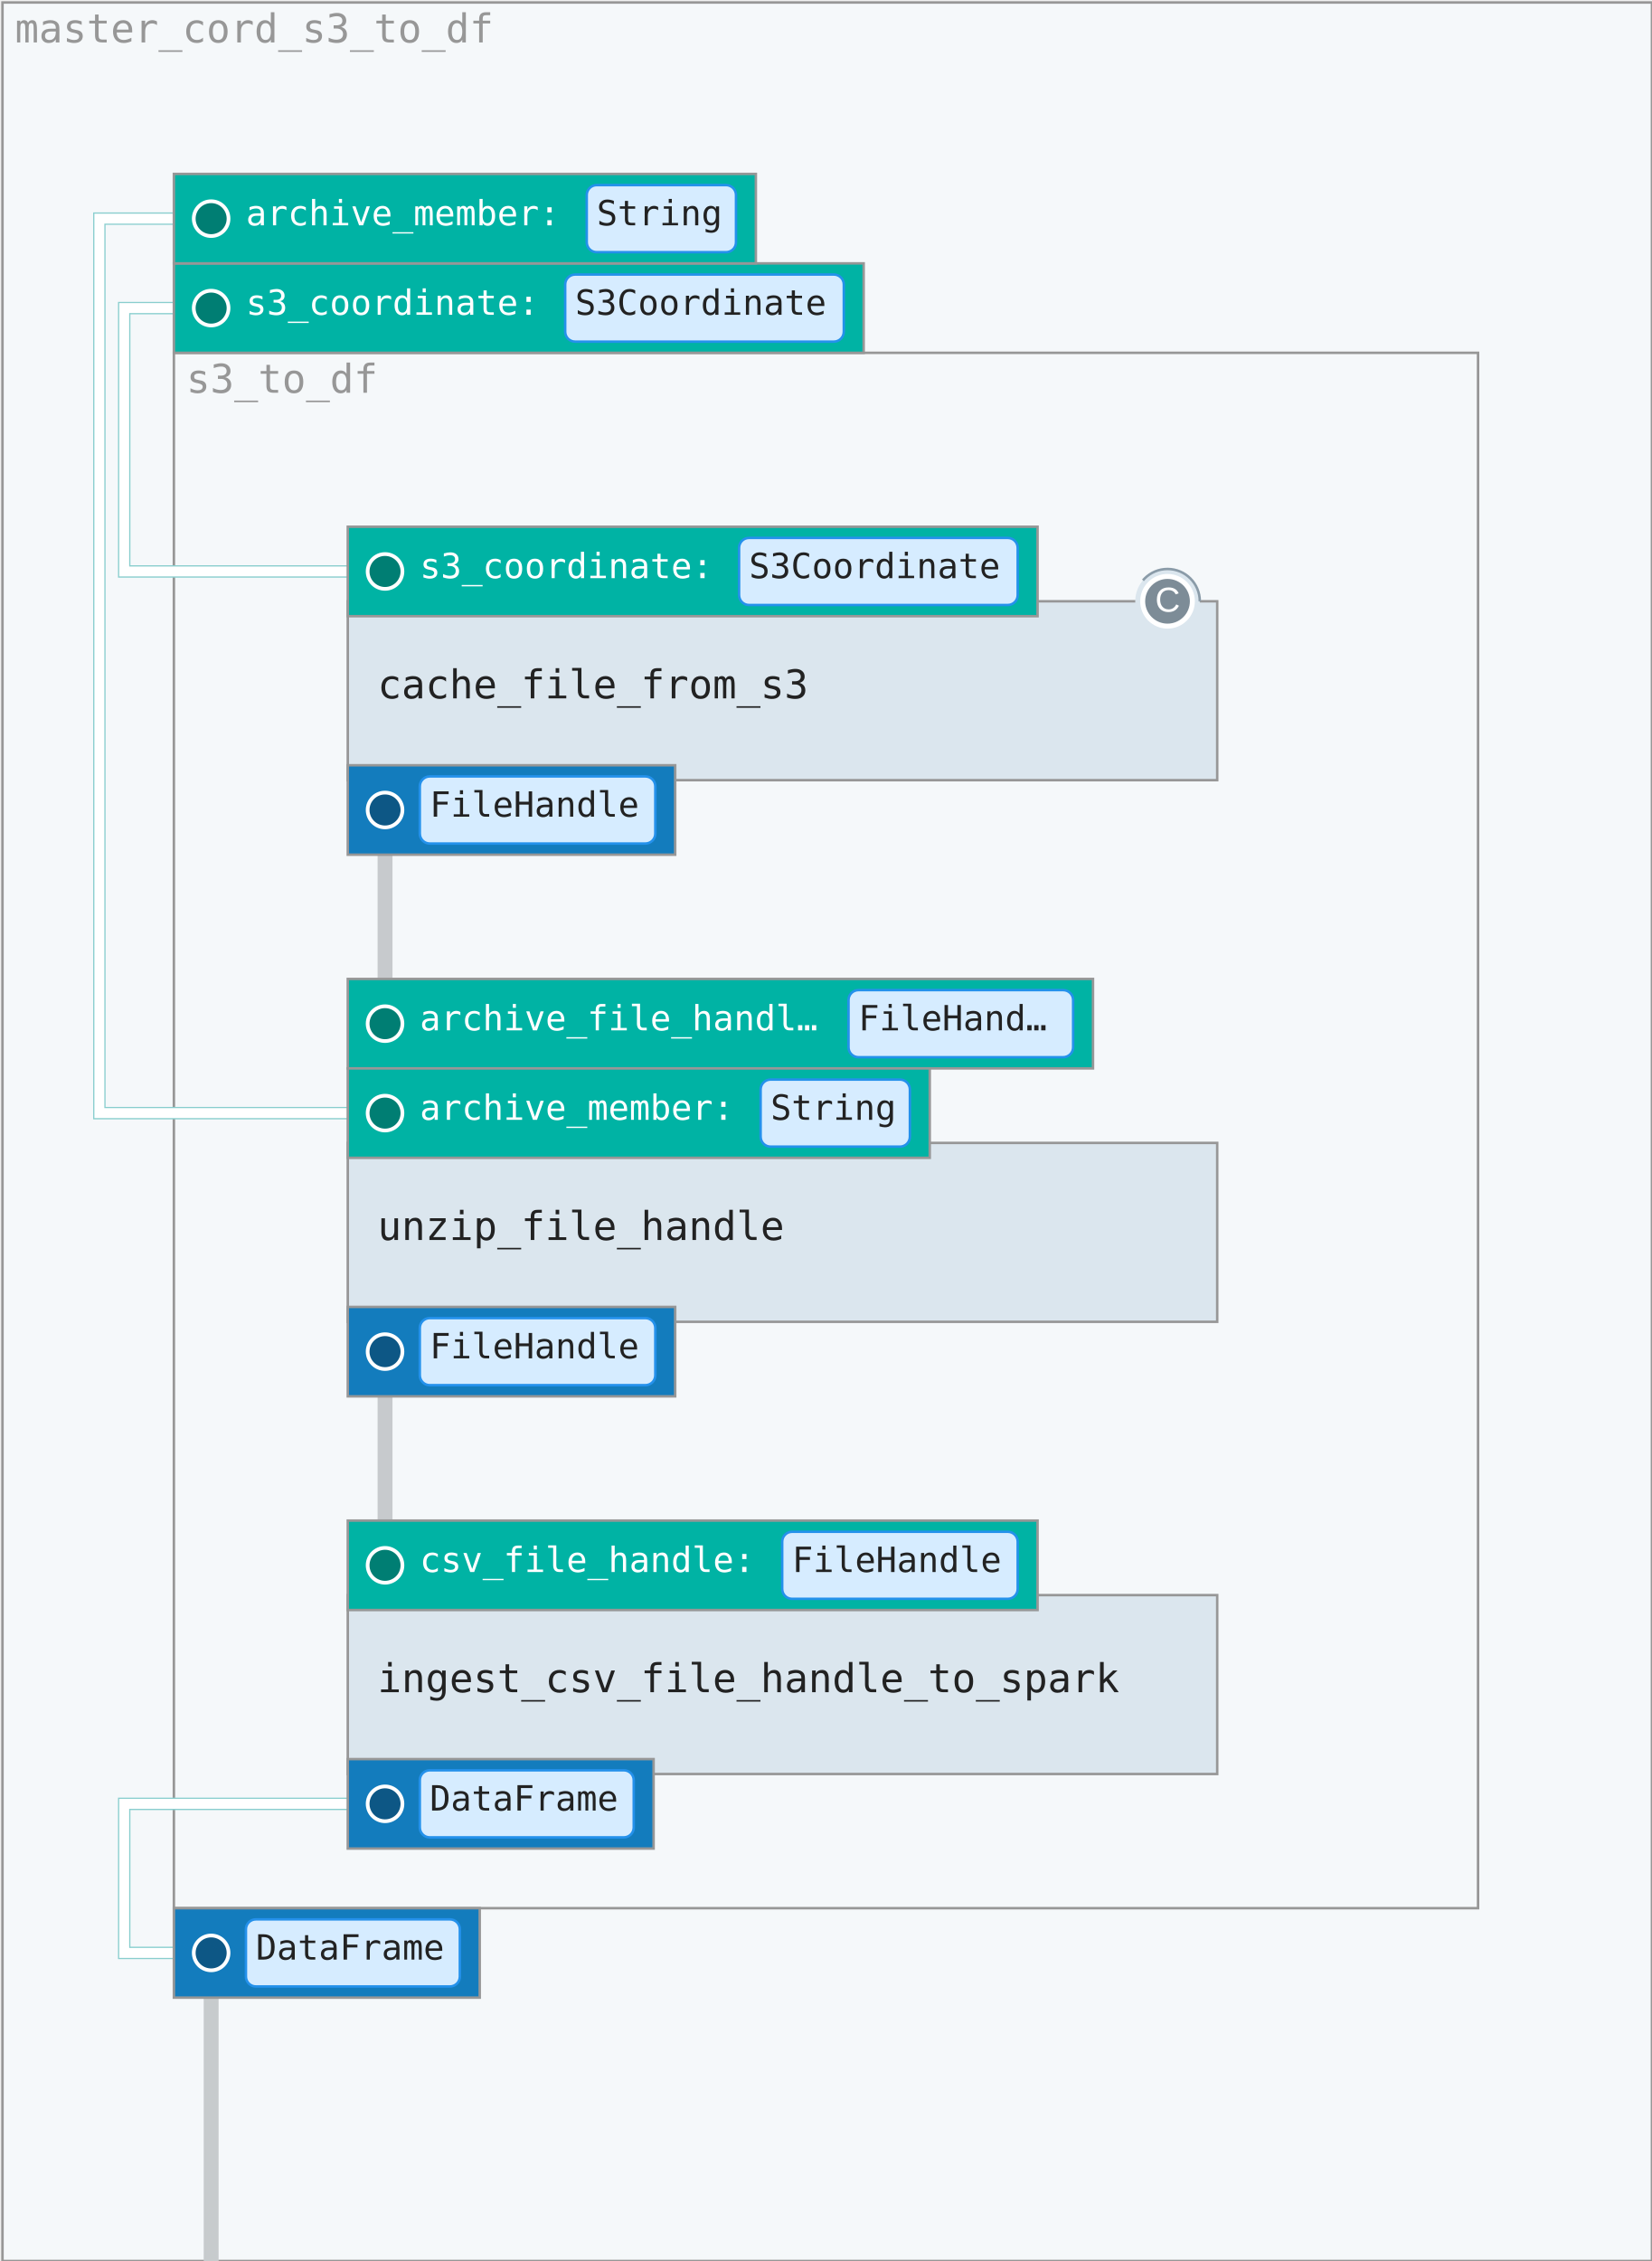
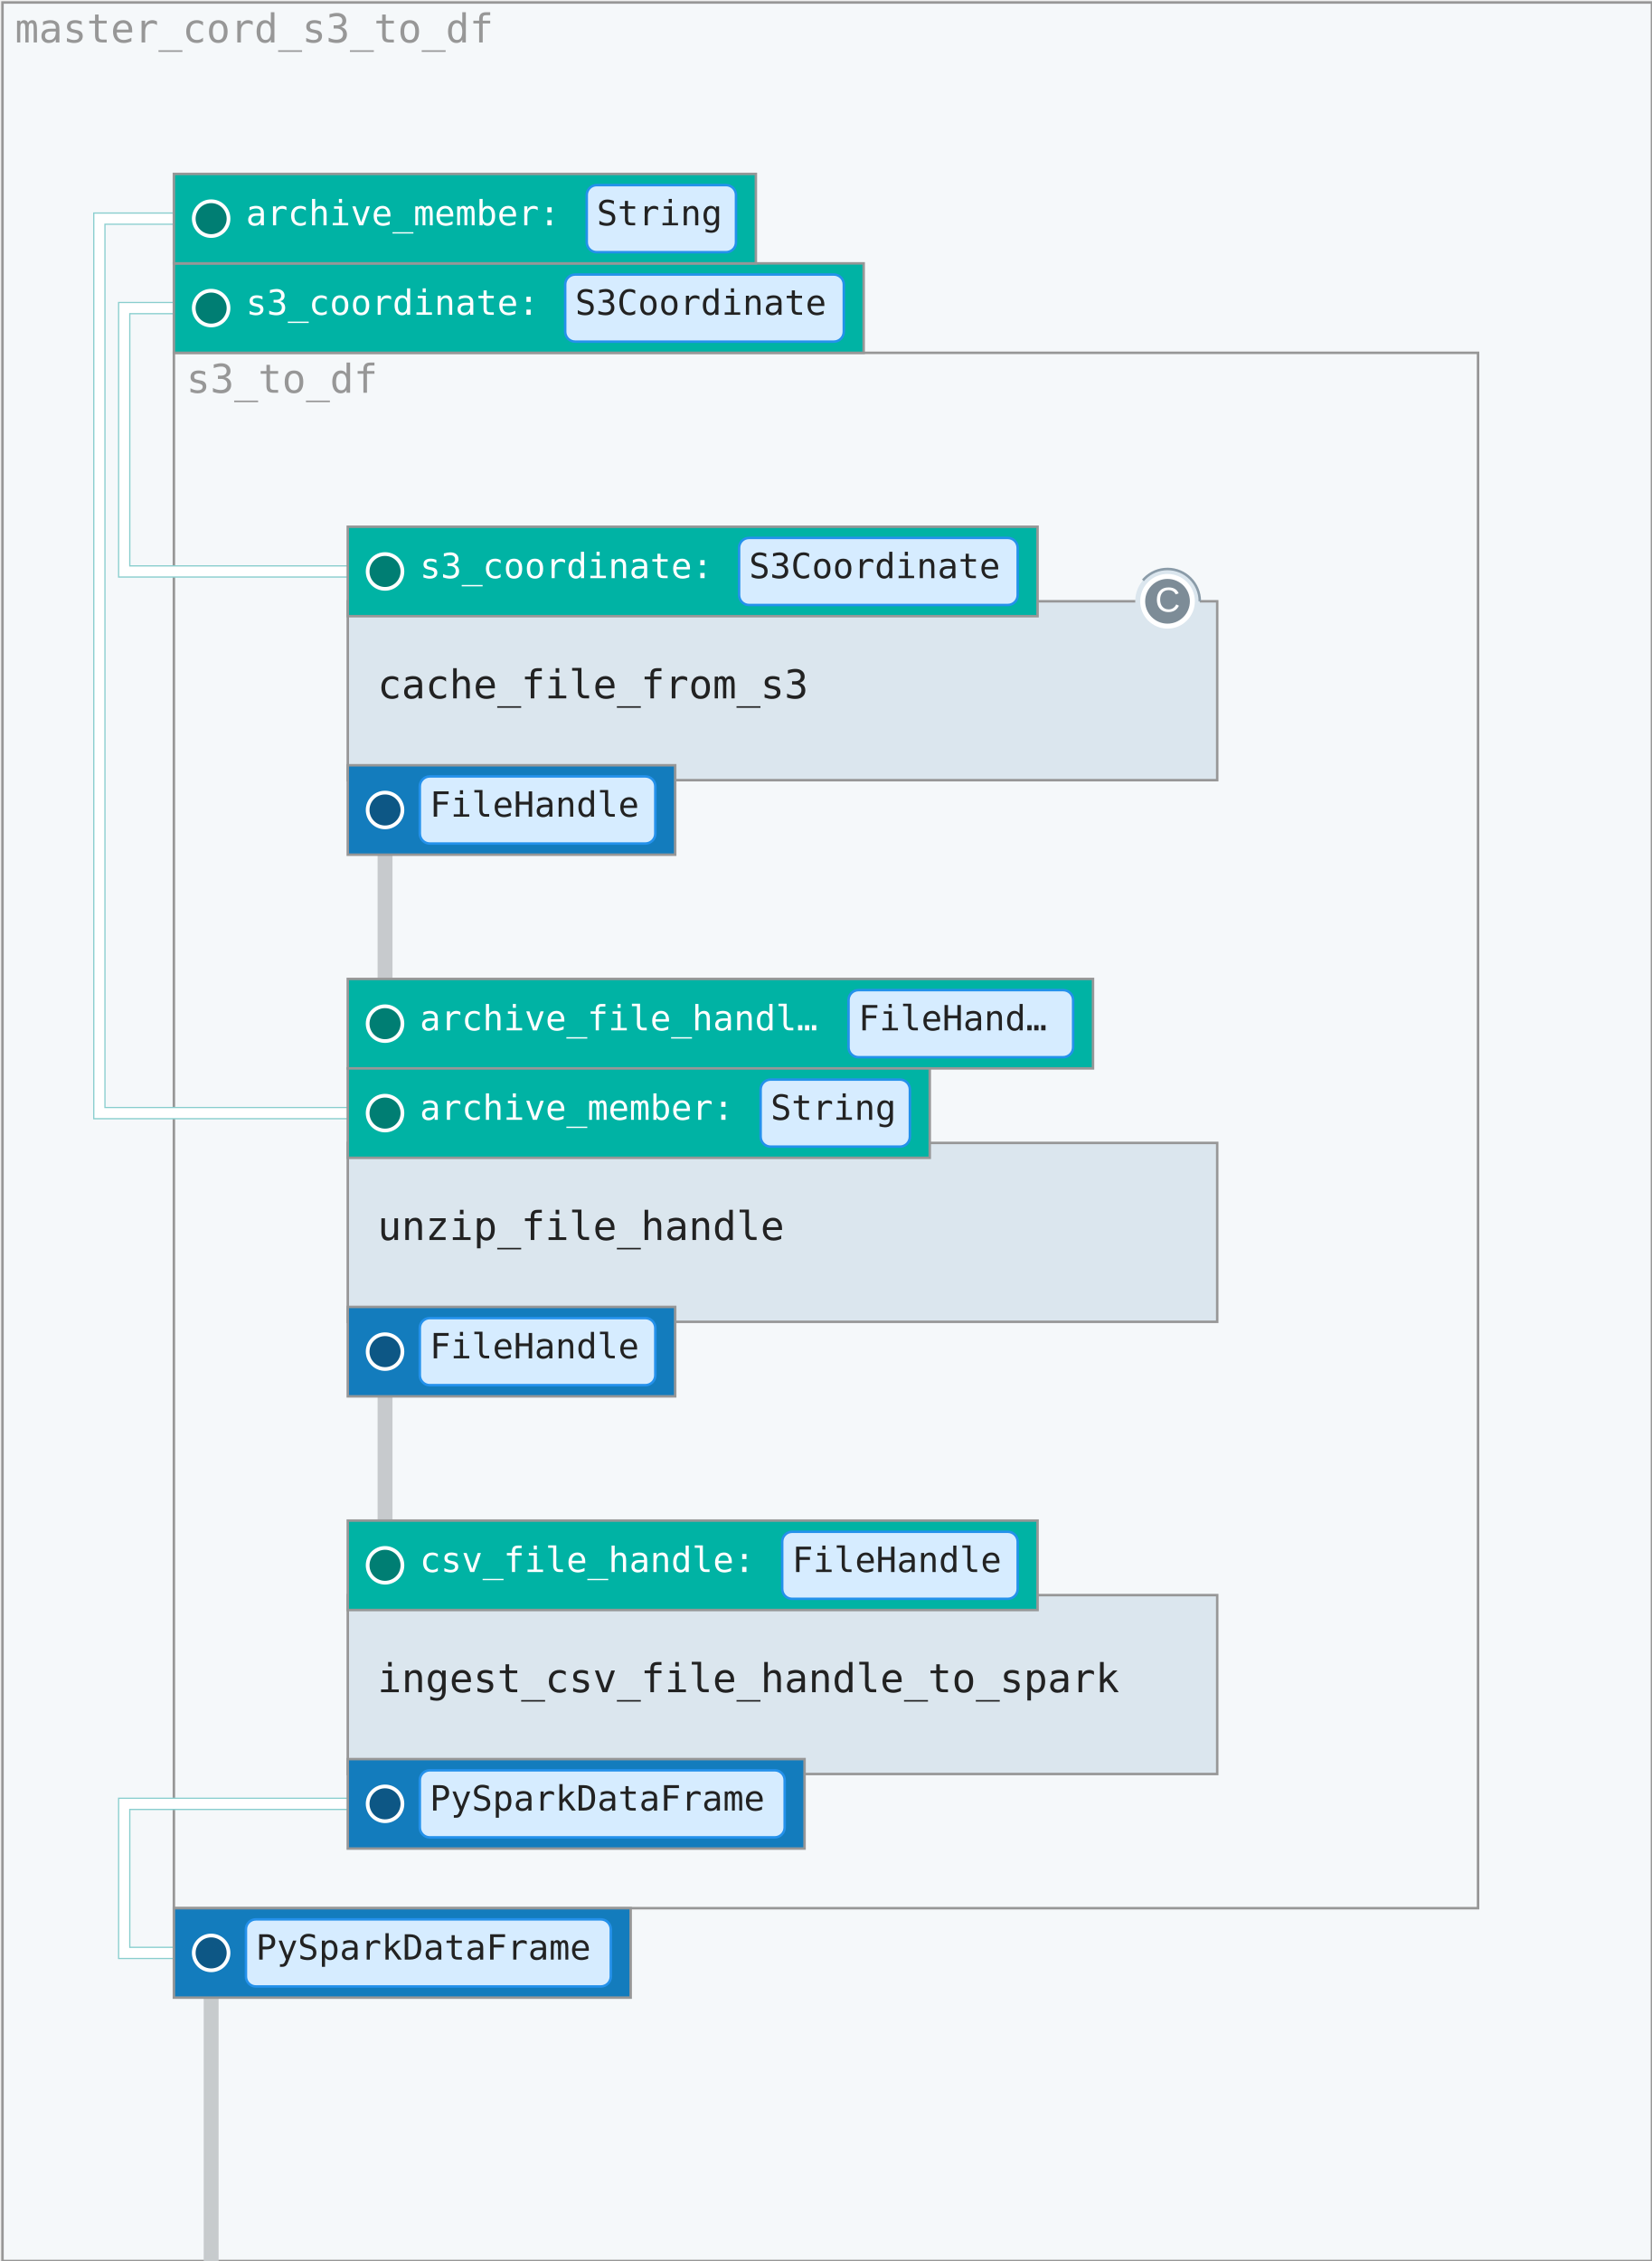
<svg xmlns="http://www.w3.org/2000/svg" version="1.1" viewbox="0 0 665 910" width="665" height="910">
  <style data-styled="" data-styled-version="4.3.2">
    /* sc-component-id: sc-htpNat */
    .igzWhH {
      -webkit-transition: x 250ms ease-out, y 250ms ease-out, width 250ms ease-out, height 250ms ease-out;
      transition: x 250ms ease-out, y 250ms ease-out, width 250ms ease-out, height 250ms ease-out;
    }

    /* sc-component-id: sc-bwzfXH */
    .kaNCfU {
      stroke-width: 10px;
      fill: #E1E8ED;
      stroke: #E1E8ED;
    }

    .kaNCfU:hover {
      fill: #CED9E0;
      stroke: #CED9E0;
    }

    /* sc-component-id: sc-bdVaJa */
    .gyNVNt {
      stroke-width: 6;
      stroke: #10161A;
      fill: none;
    }
  </style>
  <g>
    <rect x="1" y="1" width="664" height="909" fill="#F5F8FA" stroke="#979797" stroke-width="1" class="sc-htpNat igzWhH" />
    <text x="6" y="6" fill="#979797" style="font:16px &quot;Source Code Pro&quot;, monospace;pointer-events:none" width="198.4" dominant-baseline="hanging">master_cord_s3_to_df</text>
  </g>
  <g>
    <rect x="70" y="142" width="525" height="626" fill="#F5F8FA" stroke="#979797" stroke-width="1" class="sc-htpNat igzWhH" />
    <text x="75" y="147" fill="#979797" style="font:16px &quot;Source Code Pro&quot;, monospace;pointer-events:none" width="79.36" dominant-baseline="hanging">s3_to_df</text>
  </g>
  <g>
    <path d="M 85 124 H 50 V 230 H 155" fill="none" stroke-width="5" stroke-linecap="round" stroke="rgb(137, 206, 206)" />
    <path d="M 85 124 H 50 V 230 H 155" fill="none" stroke-width="4" stroke-linecap="round" stroke="white" />
  </g>
  <g>
    <path d="M 85 88 H 40 V 448 H 155" fill="none" stroke-width="5" stroke-linecap="round" stroke="rgb(137, 206, 206)" />
    <path d="M 85 88 H 40 V 448 H 155" fill="none" stroke-width="4" stroke-linecap="round" stroke="white" />
  </g>
  <g>
    <path d="M 85 786 H 50 V 726 H 155" fill="none" stroke-width="5" stroke-linecap="round" stroke="rgb(137, 206, 206)" />
    <path d="M 85 786 H 50 V 726 H 155" fill="none" stroke-width="4" stroke-linecap="round" stroke="white" />
  </g>
  <g>
    <rect x="70" y="106" width="277.68" height="36" stroke="#979797" stroke-width="1" fill="#00B3A4">
      <ellipse cx="7" cy="7" rx="7" ry="7" fill="rgba(0, 0, 0, 0.3)" stroke="white" stroke-width="1.5" />
      <text fill="#FFF" style="font:14px &quot;Source Code Pro&quot;, monospace;pointer-events:none" width="121.52" dominant-baseline="hanging">s3_coordinate:</text>
      <rect width="112.16" height="27" rx="4" ry="4" fill="#d6ecff" stroke="#2491eb" stroke-width="1">
        <text fill="#222" style="font:14px &quot;Source Code Pro&quot;, monospace;pointer-events:none" width="104.16" dominant-baseline="hanging">S3Coordinate</text>
      </rect>
      <text fill="#222" x="4" y="6.5" style="font:14px &quot;Source Code Pro&quot;, monospace;pointer-events:none" width="104.16" dominant-baseline="hanging">S3Coordinate</text>
    </rect>
    <ellipse cx="85" cy="124" rx="7" ry="7" fill="rgba(0, 0, 0, 0.3)" stroke="white" stroke-width="1.5" />
    <text fill="#FFF" x="99" y="117" style="font:14px &quot;Source Code Pro&quot;, monospace;pointer-events:none" width="121.52" dominant-baseline="hanging">s3_coordinate:</text>
    <rect x="227.52" y="110.5" width="112.16" height="27" rx="4" ry="4" fill="#d6ecff" stroke="#2491eb" stroke-width="1">
      <text fill="#222" style="font:14px &quot;Source Code Pro&quot;, monospace;pointer-events:none" width="104.16" dominant-baseline="hanging">S3Coordinate</text>
    </rect>
    <text fill="#222" x="231.52" y="117" style="font:14px &quot;Source Code Pro&quot;, monospace;pointer-events:none" width="104.16" dominant-baseline="hanging">S3Coordinate</text>
  </g>
  <g>
    <rect x="70" y="70" width="234.28" height="36" stroke="#979797" stroke-width="1" fill="#00B3A4">
      <ellipse cx="7" cy="7" rx="7" ry="7" fill="rgba(0, 0, 0, 0.3)" stroke="white" stroke-width="1.5" />
      <text fill="#FFF" style="font:14px &quot;Source Code Pro&quot;, monospace;pointer-events:none" width="130.2" dominant-baseline="hanging">archive_member:</text>
      <rect width="60.08" height="27" rx="4" ry="4" fill="#d6ecff" stroke="#2491eb" stroke-width="1">
        <text fill="#222" style="font:14px &quot;Source Code Pro&quot;, monospace;pointer-events:none" width="52.08" dominant-baseline="hanging">String</text>
      </rect>
      <text fill="#222" x="4" y="6.5" style="font:14px &quot;Source Code Pro&quot;, monospace;pointer-events:none" width="52.08" dominant-baseline="hanging">String</text>
    </rect>
    <ellipse cx="85" cy="88" rx="7" ry="7" fill="rgba(0, 0, 0, 0.3)" stroke="white" stroke-width="1.5" />
    <text fill="#FFF" x="99" y="81" style="font:14px &quot;Source Code Pro&quot;, monospace;pointer-events:none" width="130.2" dominant-baseline="hanging">archive_member:</text>
    <rect x="236.2" y="74.5" width="60.08" height="27" rx="4" ry="4" fill="#d6ecff" stroke="#2491eb" stroke-width="1">
      <text fill="#222" style="font:14px &quot;Source Code Pro&quot;, monospace;pointer-events:none" width="52.08" dominant-baseline="hanging">String</text>
    </rect>
    <text fill="#222" x="240.2" y="81" style="font:14px &quot;Source Code Pro&quot;, monospace;pointer-events:none" width="52.08" dominant-baseline="hanging">String</text>
  </g>
  <g>
    <rect width="215.76" height="12" x="-22.88" y="970" class="sc-bwzfXH kaNCfU" />
    <ellipse cx="85" cy="960" rx="7" ry="7" fill="#C7CBCD" />
    <text height="12" x="-22.88" y="970" style="font:12px &quot;Source Code Pro&quot;, monospace;pointer-events:none" width="215.76" dominant-baseline="hanging">join_q2_data:master_cord_data</text>
    <path class="vx-link vx-link-vertical-diagonal" d="M85,960C85,873,85,873,85,786" style="stroke:#C7CBCD;stroke-width:6" />
  </g>
  <g>
-     <rect x="70" y="768" width="123.12" height="36" stroke="#979797" stroke-width="1" fill="#137CBD">
+     <rect x="70" y="768" width="183.88" height="36" stroke="#979797" stroke-width="1" fill="#137CBD">
      <ellipse cx="7" cy="7" rx="7" ry="7" fill="rgba(0, 0, 0, 0.3)" stroke="white" stroke-width="1.5" />
-       <rect width="86.12" height="27" rx="4" ry="4" fill="#d6ecff" stroke="#2491eb" stroke-width="1">
-         <text fill="#222" style="font:14px &quot;Source Code Pro&quot;, monospace;pointer-events:none" width="78.12" dominant-baseline="hanging">DataFrame</text>
-       </rect>
-       <text fill="#222" x="4" y="6.5" style="font:14px &quot;Source Code Pro&quot;, monospace;pointer-events:none" width="78.12" dominant-baseline="hanging">DataFrame</text>
+       <rect width="146.88" height="27" rx="4" ry="4" fill="#d6ecff" stroke="#2491eb" stroke-width="1">
+         <text fill="#222" style="font:14px &quot;Source Code Pro&quot;, monospace;pointer-events:none" width="138.88" dominant-baseline="hanging">PySparkDataFrame</text>
+       </rect>
+       <text fill="#222" x="4" y="6.5" style="font:14px &quot;Source Code Pro&quot;, monospace;pointer-events:none" width="138.88" dominant-baseline="hanging">PySparkDataFrame</text>
    </rect>
    <ellipse cx="85" cy="786" rx="7" ry="7" fill="rgba(0, 0, 0, 0.3)" stroke="white" stroke-width="1.5" />
-     <rect x="99" y="772.5" width="86.12" height="27" rx="4" ry="4" fill="#d6ecff" stroke="#2491eb" stroke-width="1">
-       <text fill="#222" style="font:14px &quot;Source Code Pro&quot;, monospace;pointer-events:none" width="78.12" dominant-baseline="hanging">DataFrame</text>
-     </rect>
-     <text fill="#222" x="103" y="779" style="font:14px &quot;Source Code Pro&quot;, monospace;pointer-events:none" width="78.12" dominant-baseline="hanging">DataFrame</text>
+     <rect x="99" y="772.5" width="146.88" height="27" rx="4" ry="4" fill="#d6ecff" stroke="#2491eb" stroke-width="1">
+       <text fill="#222" style="font:14px &quot;Source Code Pro&quot;, monospace;pointer-events:none" width="138.88" dominant-baseline="hanging">PySparkDataFrame</text>
+     </rect>
+     <text fill="#222" x="103" y="779" style="font:14px &quot;Source Code Pro&quot;, monospace;pointer-events:none" width="138.88" dominant-baseline="hanging">PySparkDataFrame</text>
  </g>
  <g opacity="0.2">
    <g>
      <path d="M155,544C155,587,155,587,155,630" class="sc-bdVaJa gyNVNt" />
    </g>
    <g>
      <path d="M155,326C155,369,155,369,155,412" class="sc-bdVaJa gyNVNt" />
    </g>
  </g>
  <g opacity="0.55" />
  <g>
    <rect x="140" y="242" width="350" height="72" fill="#DBE6EE" stroke="#979797" stroke-width="1">
      <text fill="#222" style="font:16px &quot;Source Code Pro&quot;, monospace;pointer-events:none" width="178.56" dominant-baseline="hanging">cache_file_from_s3</text>
    </rect>
    <text fill="#222" x="152" y="270" style="font:16px &quot;Source Code Pro&quot;, monospace;pointer-events:none" width="178.56" dominant-baseline="hanging">cache_file_from_s3</text>
    <g>
      <rect x="140" y="212" width="277.68" height="36" stroke="#979797" stroke-width="1" fill="#00B3A4">
        <ellipse cx="7" cy="7" rx="7" ry="7" fill="rgba(0, 0, 0, 0.3)" stroke="white" stroke-width="1.5" />
        <text fill="#FFF" style="font:14px &quot;Source Code Pro&quot;, monospace;pointer-events:none" width="121.52" dominant-baseline="hanging">s3_coordinate:</text>
        <rect width="112.16" height="27" rx="4" ry="4" fill="#d6ecff" stroke="#2491eb" stroke-width="1">
          <text fill="#222" style="font:14px &quot;Source Code Pro&quot;, monospace;pointer-events:none" width="104.16" dominant-baseline="hanging">S3Coordinate</text>
        </rect>
        <text fill="#222" x="4" y="6.5" style="font:14px &quot;Source Code Pro&quot;, monospace;pointer-events:none" width="104.16" dominant-baseline="hanging">S3Coordinate</text>
      </rect>
      <ellipse cx="155" cy="230" rx="7" ry="7" fill="rgba(0, 0, 0, 0.3)" stroke="white" stroke-width="1.5" />
      <text fill="#FFF" x="169" y="223" style="font:14px &quot;Source Code Pro&quot;, monospace;pointer-events:none" width="121.52" dominant-baseline="hanging">s3_coordinate:</text>
      <rect x="297.52" y="216.5" width="112.16" height="27" rx="4" ry="4" fill="#d6ecff" stroke="#2491eb" stroke-width="1">
        <text fill="#222" style="font:14px &quot;Source Code Pro&quot;, monospace;pointer-events:none" width="104.16" dominant-baseline="hanging">S3Coordinate</text>
      </rect>
      <text fill="#222" x="301.52" y="223" style="font:14px &quot;Source Code Pro&quot;, monospace;pointer-events:none" width="104.16" dominant-baseline="hanging">S3Coordinate</text>
    </g>
    <g>
      <rect x="140" y="308" width="131.8" height="36" stroke="#979797" stroke-width="1" fill="#137CBD">
        <ellipse cx="7" cy="7" rx="7" ry="7" fill="rgba(0, 0, 0, 0.3)" stroke="white" stroke-width="1.5" />
        <rect width="94.8" height="27" rx="4" ry="4" fill="#d6ecff" stroke="#2491eb" stroke-width="1">
          <text fill="#222" style="font:14px &quot;Source Code Pro&quot;, monospace;pointer-events:none" width="86.8" dominant-baseline="hanging">FileHandle</text>
        </rect>
        <text fill="#222" x="4" y="6.5" style="font:14px &quot;Source Code Pro&quot;, monospace;pointer-events:none" width="86.8" dominant-baseline="hanging">FileHandle</text>
      </rect>
      <ellipse cx="155" cy="326" rx="7" ry="7" fill="rgba(0, 0, 0, 0.3)" stroke="white" stroke-width="1.5" />
      <rect x="169" y="312.5" width="94.8" height="27" rx="4" ry="4" fill="#d6ecff" stroke="#2491eb" stroke-width="1">
        <text fill="#222" style="font:14px &quot;Source Code Pro&quot;, monospace;pointer-events:none" width="86.8" dominant-baseline="hanging">FileHandle</text>
      </rect>
      <text fill="#222" x="173" y="319" style="font:14px &quot;Source Code Pro&quot;, monospace;pointer-events:none" width="86.8" dominant-baseline="hanging">FileHandle</text>
    </g>
    <ellipse cx="470" cy="242" rx="13" ry="13" stroke="#8A9BA8" fill="#DBE6EE" pathLength="100" stroke-width="1" stroke-dasharray="0 50 0" />
    <ellipse cx="470" cy="242" rx="10" ry="10" stroke="#FFFFFF" fill="#7D8C97" pathLength="100" stroke-width="2" />
    <text x="465" y="236.5" style="font:14px &quot;Arial&quot;, san-serif" fill="#FFFFFF" dominant-baseline="hanging">C</text>
  </g>
  <g>
    <rect x="140" y="642" width="350" height="72" fill="#DBE6EE" stroke="#979797" stroke-width="1">
      <text fill="#222" style="font:16px &quot;Source Code Pro&quot;, monospace;pointer-events:none" width="307.52" dominant-baseline="hanging">ingest_csv_file_handle_to_spark</text>
    </rect>
    <text fill="#222" x="152" y="670" style="font:16px &quot;Source Code Pro&quot;, monospace;pointer-events:none" width="307.52" dominant-baseline="hanging">ingest_csv_file_handle_to_spark</text>
    <g>
      <rect x="140" y="612" width="277.68" height="36" stroke="#979797" stroke-width="1" fill="#00B3A4">
        <ellipse cx="7" cy="7" rx="7" ry="7" fill="rgba(0, 0, 0, 0.3)" stroke="white" stroke-width="1.5" />
        <text fill="#FFF" style="font:14px &quot;Source Code Pro&quot;, monospace;pointer-events:none" width="138.88" dominant-baseline="hanging">csv_file_handle:</text>
        <rect width="94.8" height="27" rx="4" ry="4" fill="#d6ecff" stroke="#2491eb" stroke-width="1">
          <text fill="#222" style="font:14px &quot;Source Code Pro&quot;, monospace;pointer-events:none" width="86.8" dominant-baseline="hanging">FileHandle</text>
        </rect>
        <text fill="#222" x="4" y="6.5" style="font:14px &quot;Source Code Pro&quot;, monospace;pointer-events:none" width="86.8" dominant-baseline="hanging">FileHandle</text>
      </rect>
      <ellipse cx="155" cy="630" rx="7" ry="7" fill="rgba(0, 0, 0, 0.3)" stroke="white" stroke-width="1.5" />
      <text fill="#FFF" x="169" y="623" style="font:14px &quot;Source Code Pro&quot;, monospace;pointer-events:none" width="138.88" dominant-baseline="hanging">csv_file_handle:</text>
      <rect x="314.88" y="616.5" width="94.8" height="27" rx="4" ry="4" fill="#d6ecff" stroke="#2491eb" stroke-width="1">
        <text fill="#222" style="font:14px &quot;Source Code Pro&quot;, monospace;pointer-events:none" width="86.8" dominant-baseline="hanging">FileHandle</text>
      </rect>
      <text fill="#222" x="318.88" y="623" style="font:14px &quot;Source Code Pro&quot;, monospace;pointer-events:none" width="86.8" dominant-baseline="hanging">FileHandle</text>
    </g>
    <g>
-       <rect x="140" y="708" width="123.12" height="36" stroke="#979797" stroke-width="1" fill="#137CBD">
-         <ellipse cx="7" cy="7" rx="7" ry="7" fill="rgba(0, 0, 0, 0.3)" stroke="white" stroke-width="1.5" />
-         <rect width="86.12" height="27" rx="4" ry="4" fill="#d6ecff" stroke="#2491eb" stroke-width="1">
-           <text fill="#222" style="font:14px &quot;Source Code Pro&quot;, monospace;pointer-events:none" width="78.12" dominant-baseline="hanging">DataFrame</text>
-         </rect>
-         <text fill="#222" x="4" y="6.5" style="font:14px &quot;Source Code Pro&quot;, monospace;pointer-events:none" width="78.12" dominant-baseline="hanging">DataFrame</text>
+       <rect x="140" y="708" width="183.88" height="36" stroke="#979797" stroke-width="1" fill="#137CBD">
+         <ellipse cx="7" cy="7" rx="7" ry="7" fill="rgba(0, 0, 0, 0.3)" stroke="white" stroke-width="1.5" />
+         <rect width="146.88" height="27" rx="4" ry="4" fill="#d6ecff" stroke="#2491eb" stroke-width="1">
+           <text fill="#222" style="font:14px &quot;Source Code Pro&quot;, monospace;pointer-events:none" width="138.88" dominant-baseline="hanging">PySparkDataFrame</text>
+         </rect>
+         <text fill="#222" x="4" y="6.5" style="font:14px &quot;Source Code Pro&quot;, monospace;pointer-events:none" width="138.88" dominant-baseline="hanging">PySparkDataFrame</text>
      </rect>
      <ellipse cx="155" cy="726" rx="7" ry="7" fill="rgba(0, 0, 0, 0.3)" stroke="white" stroke-width="1.5" />
-       <rect x="169" y="712.5" width="86.12" height="27" rx="4" ry="4" fill="#d6ecff" stroke="#2491eb" stroke-width="1">
-         <text fill="#222" style="font:14px &quot;Source Code Pro&quot;, monospace;pointer-events:none" width="78.12" dominant-baseline="hanging">DataFrame</text>
-       </rect>
-       <text fill="#222" x="173" y="719" style="font:14px &quot;Source Code Pro&quot;, monospace;pointer-events:none" width="78.12" dominant-baseline="hanging">DataFrame</text>
+       <rect x="169" y="712.5" width="146.88" height="27" rx="4" ry="4" fill="#d6ecff" stroke="#2491eb" stroke-width="1">
+         <text fill="#222" style="font:14px &quot;Source Code Pro&quot;, monospace;pointer-events:none" width="138.88" dominant-baseline="hanging">PySparkDataFrame</text>
+       </rect>
+       <text fill="#222" x="173" y="719" style="font:14px &quot;Source Code Pro&quot;, monospace;pointer-events:none" width="138.88" dominant-baseline="hanging">PySparkDataFrame</text>
    </g>
  </g>
  <g>
    <rect x="140" y="460" width="350" height="72" fill="#DBE6EE" stroke="#979797" stroke-width="1">
      <text fill="#222" style="font:16px &quot;Source Code Pro&quot;, monospace;pointer-events:none" width="168.64" dominant-baseline="hanging">unzip_file_handle</text>
    </rect>
    <text fill="#222" x="152" y="488" style="font:16px &quot;Source Code Pro&quot;, monospace;pointer-events:none" width="168.64" dominant-baseline="hanging">unzip_file_handle</text>
    <g>
      <rect x="140" y="394" width="300" height="36" stroke="#979797" stroke-width="1" fill="#00B3A4">
        <ellipse cx="7" cy="7" rx="7" ry="7" fill="rgba(0, 0, 0, 0.3)" stroke="white" stroke-width="1.5" />
        <text fill="#FFF" style="font:14px &quot;Source Code Pro&quot;, monospace;pointer-events:none" width="173.6" dominant-baseline="hanging">archive_file_handle:</text>
        <rect width="94.8" height="27" rx="4" ry="4" fill="#d6ecff" stroke="#2491eb" stroke-width="1">
          <text fill="#222" style="font:14px &quot;Source Code Pro&quot;, monospace;pointer-events:none" width="86.8" dominant-baseline="hanging">FileHandle</text>
        </rect>
        <text fill="#222" x="4" y="6.5" style="font:14px &quot;Source Code Pro&quot;, monospace;pointer-events:none" width="86.8" dominant-baseline="hanging">FileHandle</text>
      </rect>
      <ellipse cx="155" cy="412" rx="7" ry="7" fill="rgba(0, 0, 0, 0.3)" stroke="white" stroke-width="1.5" />
      <text fill="#FFF" x="169" y="405" style="font:14px &quot;Source Code Pro&quot;, monospace;pointer-events:none" width="164.92" dominant-baseline="hanging">archive_file_handl…</text>
      <rect x="341.58" y="398.5" width="90.42" height="27" rx="4" ry="4" fill="#d6ecff" stroke="#2491eb" stroke-width="1">
        <text fill="#222" style="font:14px &quot;Source Code Pro&quot;, monospace;pointer-events:none" width="86.8" dominant-baseline="hanging">FileHandle</text>
      </rect>
      <text fill="#222" x="345.58" y="405" style="font:14px &quot;Source Code Pro&quot;, monospace;pointer-events:none" width="78.12" dominant-baseline="hanging">FileHand…</text>
    </g>
    <g>
      <rect x="140" y="430" width="234.28" height="36" stroke="#979797" stroke-width="1" fill="#00B3A4">
        <ellipse cx="7" cy="7" rx="7" ry="7" fill="rgba(0, 0, 0, 0.3)" stroke="white" stroke-width="1.5" />
        <text fill="#FFF" style="font:14px &quot;Source Code Pro&quot;, monospace;pointer-events:none" width="130.2" dominant-baseline="hanging">archive_member:</text>
        <rect width="60.08" height="27" rx="4" ry="4" fill="#d6ecff" stroke="#2491eb" stroke-width="1">
          <text fill="#222" style="font:14px &quot;Source Code Pro&quot;, monospace;pointer-events:none" width="52.08" dominant-baseline="hanging">String</text>
        </rect>
        <text fill="#222" x="4" y="6.5" style="font:14px &quot;Source Code Pro&quot;, monospace;pointer-events:none" width="52.08" dominant-baseline="hanging">String</text>
      </rect>
      <ellipse cx="155" cy="448" rx="7" ry="7" fill="rgba(0, 0, 0, 0.3)" stroke="white" stroke-width="1.5" />
      <text fill="#FFF" x="169" y="441" style="font:14px &quot;Source Code Pro&quot;, monospace;pointer-events:none" width="130.2" dominant-baseline="hanging">archive_member:</text>
      <rect x="306.2" y="434.5" width="60.08" height="27" rx="4" ry="4" fill="#d6ecff" stroke="#2491eb" stroke-width="1">
        <text fill="#222" style="font:14px &quot;Source Code Pro&quot;, monospace;pointer-events:none" width="52.08" dominant-baseline="hanging">String</text>
      </rect>
      <text fill="#222" x="310.2" y="441" style="font:14px &quot;Source Code Pro&quot;, monospace;pointer-events:none" width="52.08" dominant-baseline="hanging">String</text>
    </g>
    <g>
      <rect x="140" y="526" width="131.8" height="36" stroke="#979797" stroke-width="1" fill="#137CBD">
        <ellipse cx="7" cy="7" rx="7" ry="7" fill="rgba(0, 0, 0, 0.3)" stroke="white" stroke-width="1.5" />
        <rect width="94.8" height="27" rx="4" ry="4" fill="#d6ecff" stroke="#2491eb" stroke-width="1">
          <text fill="#222" style="font:14px &quot;Source Code Pro&quot;, monospace;pointer-events:none" width="86.8" dominant-baseline="hanging">FileHandle</text>
        </rect>
        <text fill="#222" x="4" y="6.5" style="font:14px &quot;Source Code Pro&quot;, monospace;pointer-events:none" width="86.8" dominant-baseline="hanging">FileHandle</text>
      </rect>
      <ellipse cx="155" cy="544" rx="7" ry="7" fill="rgba(0, 0, 0, 0.3)" stroke="white" stroke-width="1.5" />
      <rect x="169" y="530.5" width="94.8" height="27" rx="4" ry="4" fill="#d6ecff" stroke="#2491eb" stroke-width="1">
        <text fill="#222" style="font:14px &quot;Source Code Pro&quot;, monospace;pointer-events:none" width="86.8" dominant-baseline="hanging">FileHandle</text>
      </rect>
      <text fill="#222" x="173" y="537" style="font:14px &quot;Source Code Pro&quot;, monospace;pointer-events:none" width="86.8" dominant-baseline="hanging">FileHandle</text>
    </g>
  </g>
</svg>
